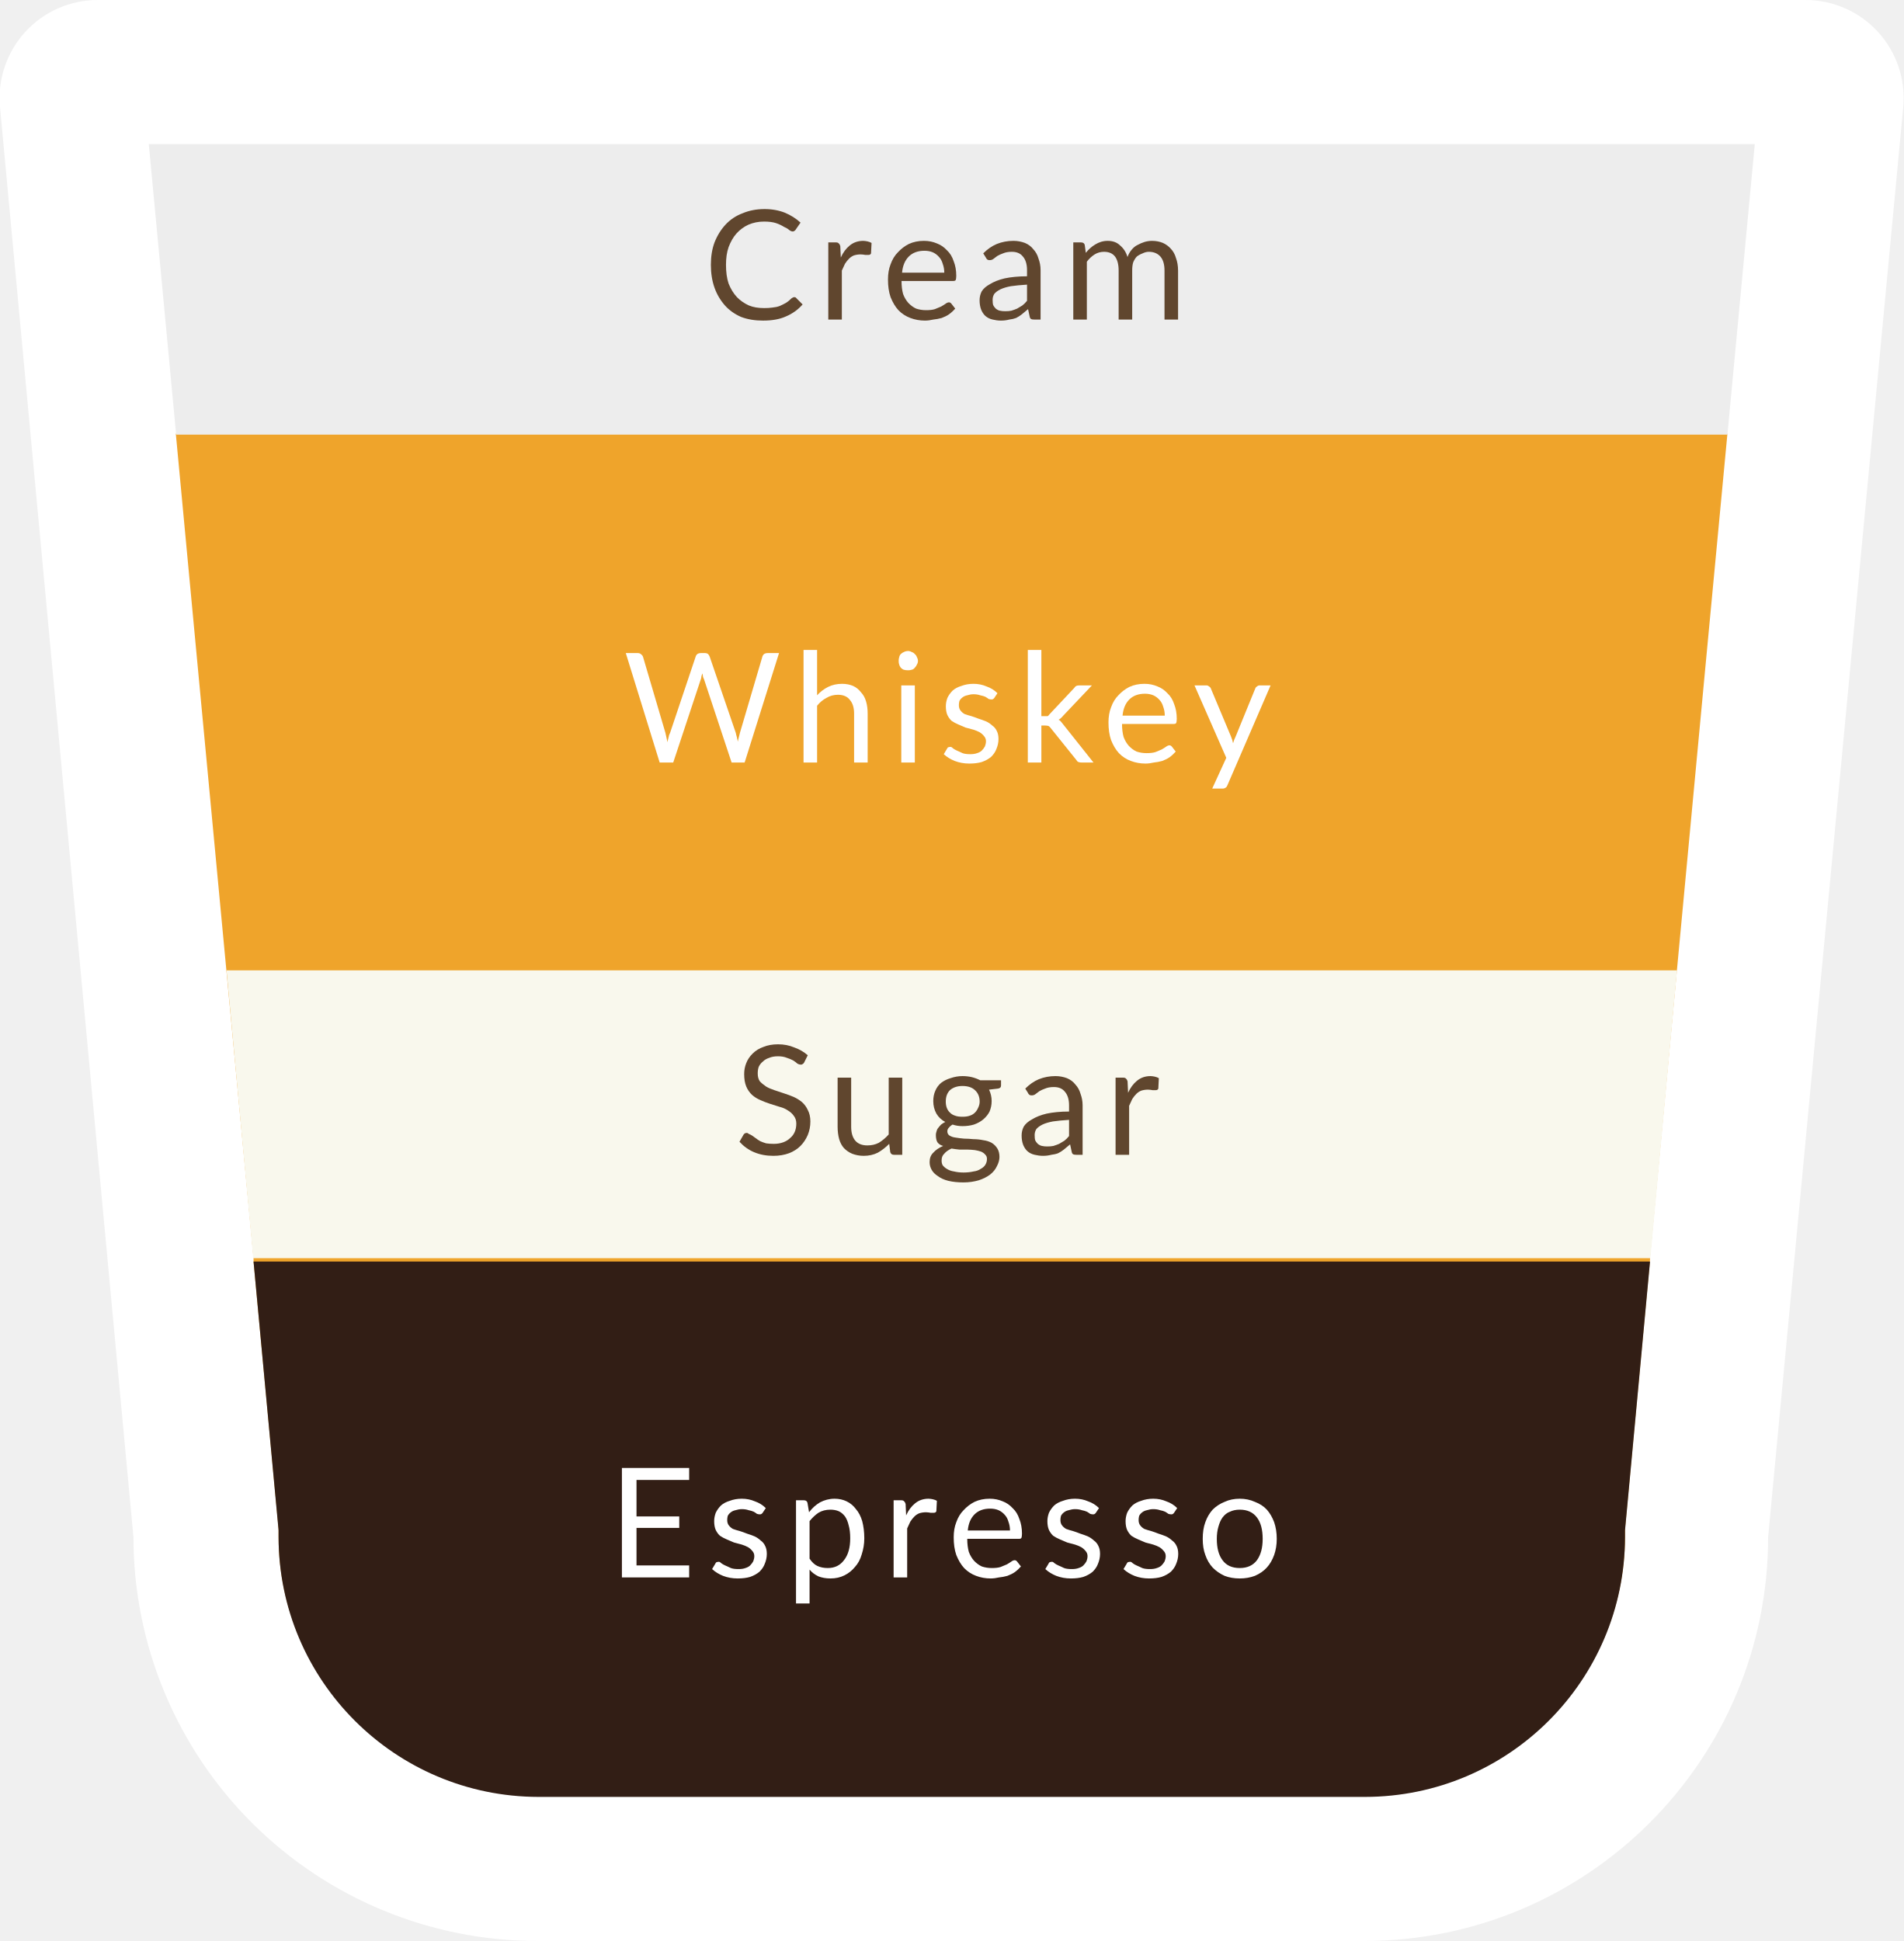
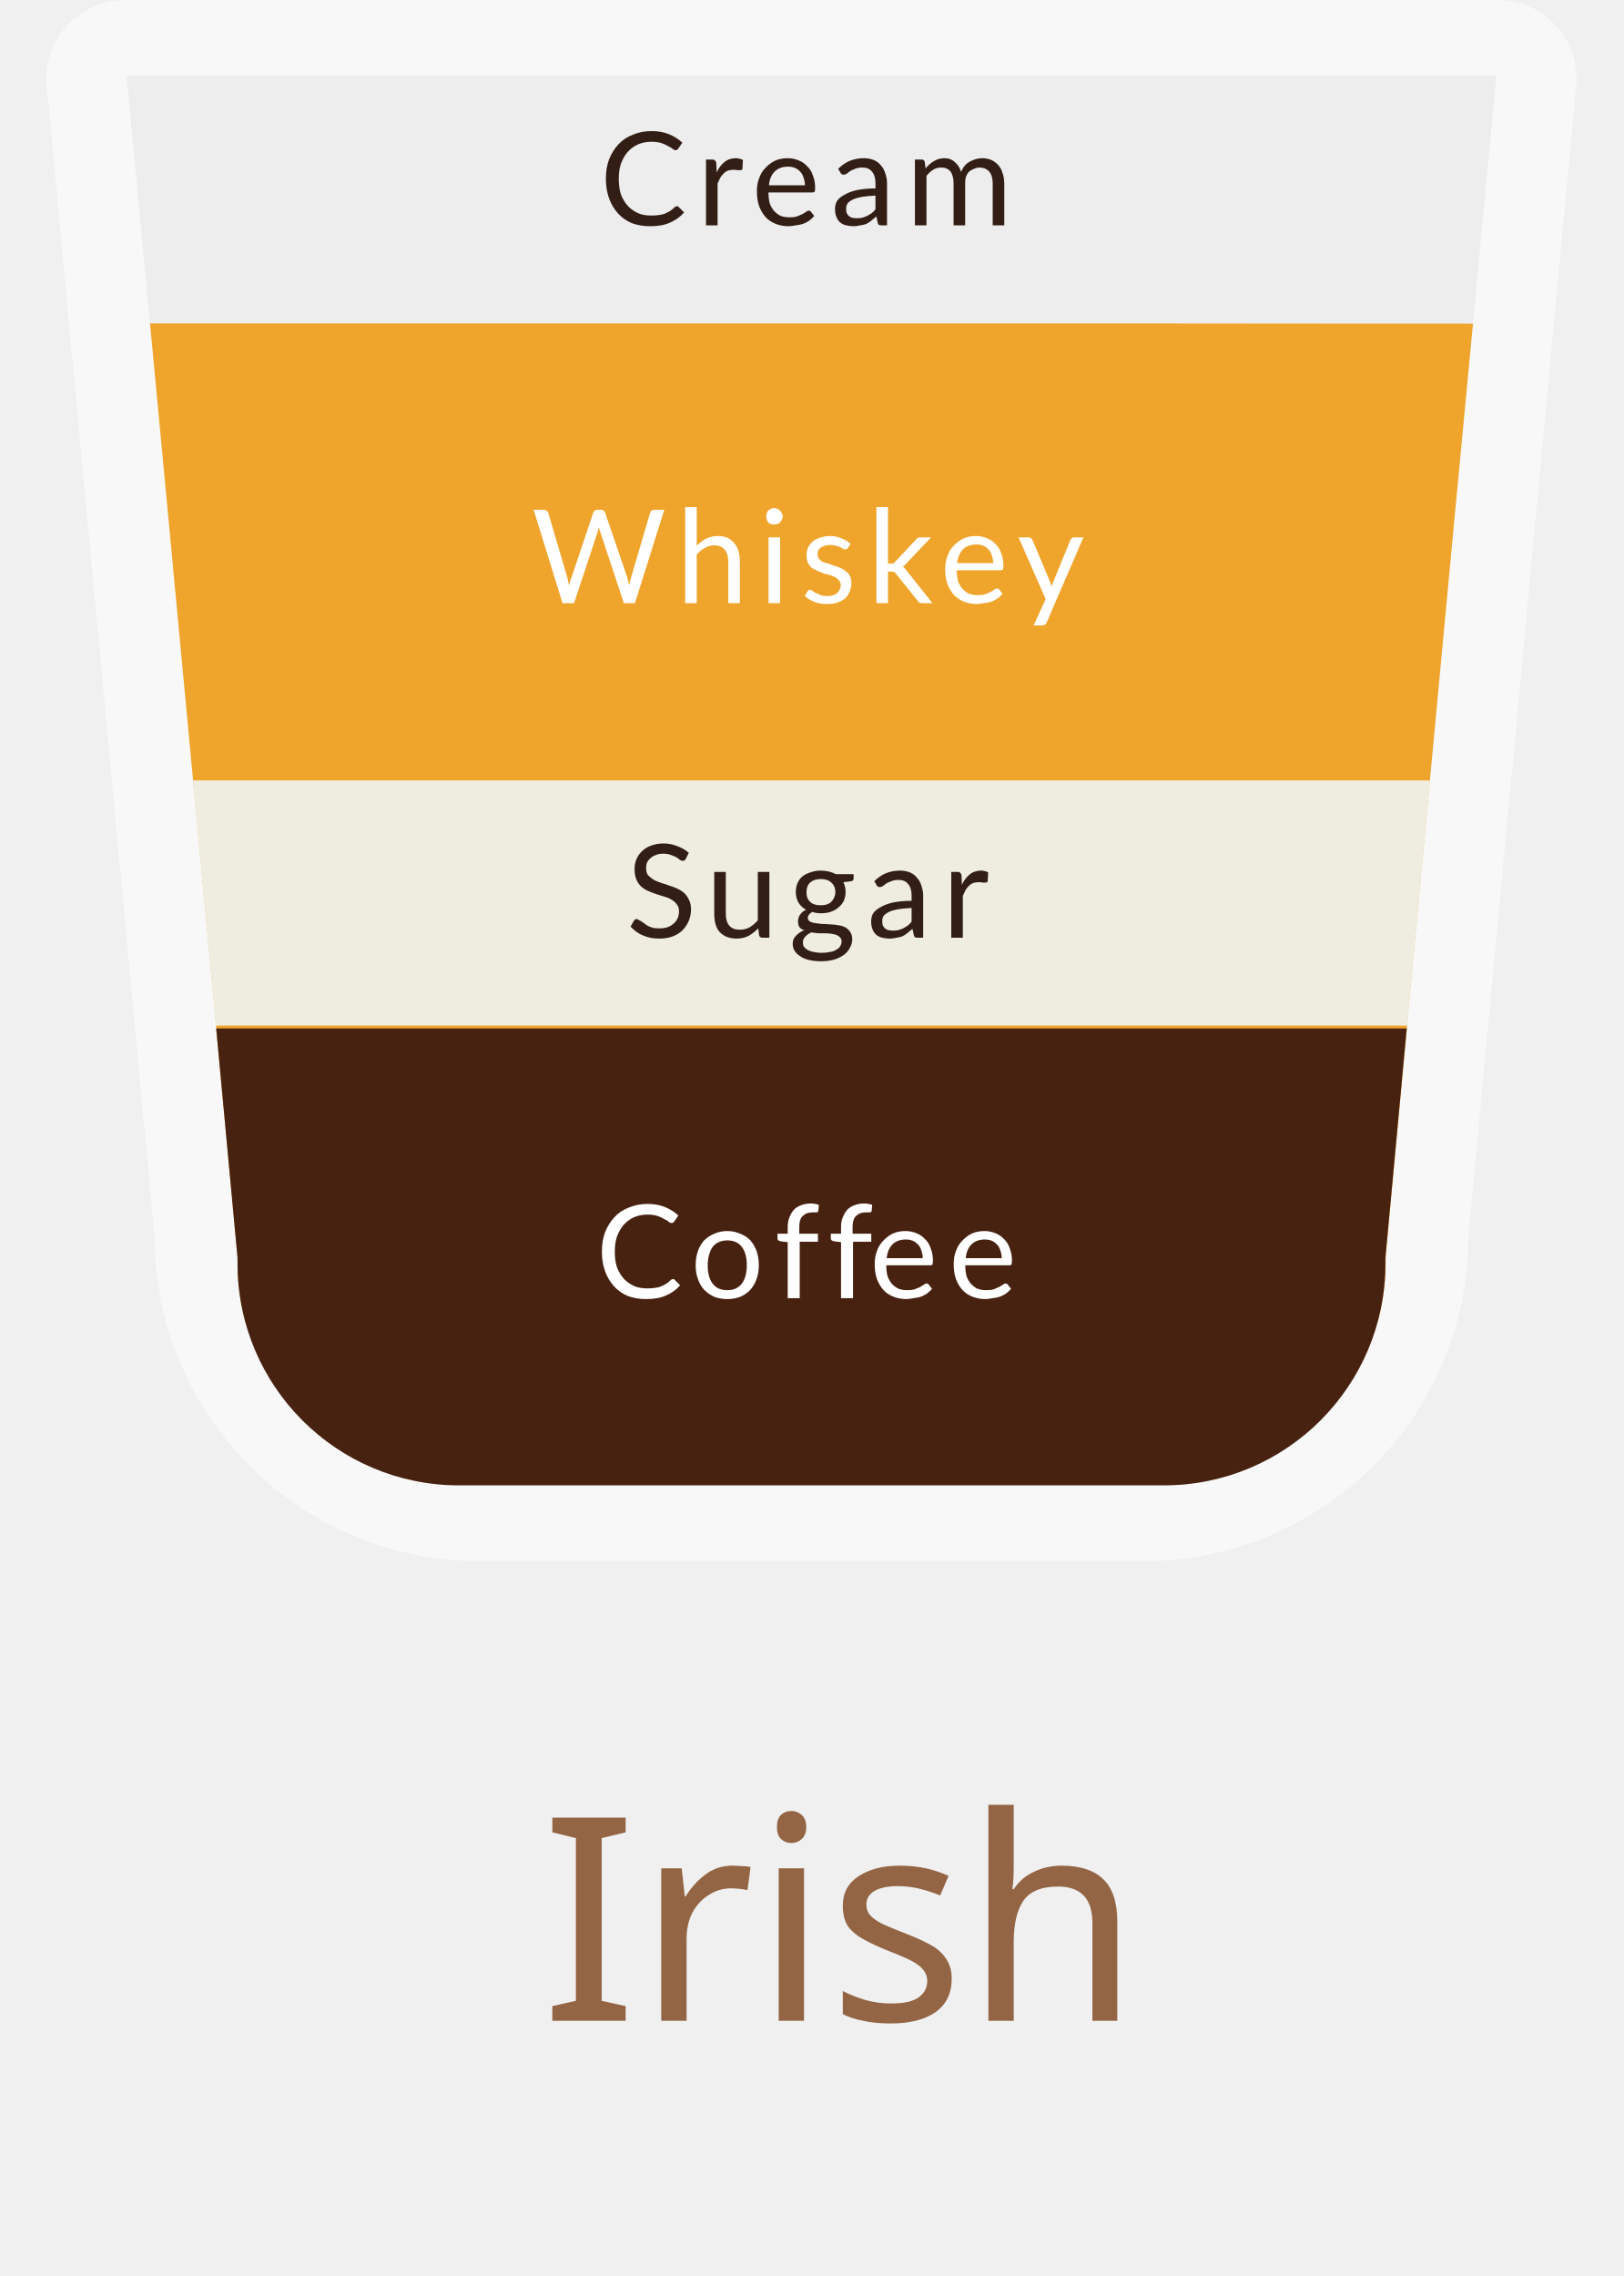
- <svg xmlns="http://www.w3.org/2000/svg" viewBox="0 0 57.06 58.19">
+ <svg xmlns="http://www.w3.org/2000/svg" id="OBJECTS" viewBox="0 0 57.06 80">
  <defs>
-     <style>.cls-1,.cls-10,.cls-5{fill:#fff;}.cls-2{fill:#efa42b;}.cls-3{fill:#321e15;}.cls-4{fill:#f9f8ed;}.cls-10,.cls-13,.cls-17,.cls-5{font-size:4.57px;font-family:Lato-Regular, Lato;}.cls-5{letter-spacing:0.08em;}.cls-6{letter-spacing:0.08em;}.cls-7{letter-spacing:0.05em;}.cls-8{letter-spacing:0.07em;}.cls-9{letter-spacing:0.06em;}.cls-10{letter-spacing:0.07em;}.cls-11{letter-spacing:0.08em;}.cls-12{letter-spacing:0.06em;}.cls-13,.cls-17{fill:#60462e;}.cls-13{letter-spacing:0.07em;}.cls-14{letter-spacing:0.08em;}.cls-15{letter-spacing:0.06em;}.cls-16{fill:#ededed;}.cls-17{letter-spacing:0.08em;}</style>
+     <style>.cls-1,.cls-10,.cls-5{fill:#fff;}.cls-1{opacity:0.5;}.cls-2{fill:#efa42b;}.cls-3{fill:#472210;}.cls-4{fill:#efeddf;}.cls-10,.cls-12,.cls-16,.cls-5{font-size:4.57px;font-family:Lato-Regular, Lato;}.cls-5{letter-spacing:0.08em;}.cls-6{letter-spacing:0.08em;}.cls-7{letter-spacing:0.05em;}.cls-8{letter-spacing:0.07em;}.cls-9{letter-spacing:0.06em;}.cls-10{letter-spacing:0.07em;}.cls-11{letter-spacing:0.06em;}.cls-12,.cls-16{fill:#321e15;}.cls-12{letter-spacing:0.07em;}.cls-13{letter-spacing:0.08em;}.cls-14{letter-spacing:0.06em;}.cls-15{fill:#ededed;}.cls-16{letter-spacing:0.08em;}.cls-17{letter-spacing:0.06em;}.cls-18{font-size:10px;fill:#936544;font-family:TrebuchetMS, Trebuchet MS;}</style>
  </defs>
-   <g id="OBJECTS">
-     <path class="cls-1" d="M40.92,58.19H16.14A12.11,12.11,0,0,1,4,46.08L0,3.21A2.94,2.94,0,0,1,2.94,0H54.12a2.94,2.94,0,0,1,2.93,3.21L53,46.08A12.11,12.11,0,0,1,40.92,58.19Z" />
-     <path class="cls-2" d="M51.78,13l-.63,6.67-1.69,18v.1l-.75,8.06v.21a7.79,7.79,0,0,1-7.79,7.79H16.13a7.79,7.79,0,0,1-7.78-7.79v-.21L7.6,37.82v-.1L5.9,19.7,5.27,13Z" />
-     <path class="cls-3" d="M49.46,37.82l-.75,8.06v.21a7.8,7.8,0,0,1-7.79,7.78H16.14a7.8,7.8,0,0,1-7.79-7.78v-.21L7.6,37.82Z" />
-     <polygon class="cls-4" points="50.27 29.09 49.47 37.72 7.59 37.72 6.79 29.09 50.27 29.09" />
-     <text class="cls-5" transform="translate(18.68 22.86)">W<tspan class="cls-6" x="5.08" y="0">his</tspan>
-       <tspan class="cls-7" x="11.8" y="0">k</tspan>
-       <tspan class="cls-8" x="14.36" y="0">e</tspan>
-       <tspan class="cls-9" x="17.08" y="0">y</tspan>
-     </text>
-     <text class="cls-10" transform="translate(18.22 47.29)">E<tspan class="cls-11" x="2.97" y="0">sp</tspan>
-       <tspan class="cls-12" x="8.24" y="0">r</tspan>
-       <tspan class="cls-6" x="10.18" y="0">esso</tspan>
-     </text>
-     <text class="cls-13" transform="translate(22.01 34.62)">S<tspan class="cls-14" x="2.8" y="0">uga</tspan>
-       <tspan class="cls-15" x="11.1" y="0">r</tspan>
-     </text>
-     <polygon class="cls-16" points="52.6 4.32 51.78 13.03 5.28 13.03 4.46 4.32 52.6 4.32" />
-     <text class="cls-17" transform="translate(21.09 9.58)">C<tspan class="cls-12" x="3.41" y="0">r</tspan>
-       <tspan class="cls-6" x="5.34" y="0">eam</tspan>
-     </text>
-   </g>
+   <path class="cls-1" d="M55.41,3,51.62,43.45A11.42,11.42,0,0,1,40.2,54.87H16.85A11.42,11.42,0,0,1,5.43,43.45L1.64,3A2.77,2.77,0,0,1,4.4,0H52.66A2.77,2.77,0,0,1,55.41,3Z" />
+   <path class="cls-2" d="M51.78,11.37,51.15,18l-1.69,18v.1l-.75,8.06v.21a7.79,7.79,0,0,1-7.79,7.79H16.13a7.79,7.79,0,0,1-7.78-7.79v-.21L7.6,36.16v-.1L5.9,18l-.63-6.67Z" />
+   <path class="cls-3" d="M49.45,36.15l-.75,8.07v.21a7.79,7.79,0,0,1-7.78,7.78H16.14a7.79,7.79,0,0,1-7.79-7.78v-.21L7.6,36.15Z" />
+   <polygon class="cls-4" points="50.27 27.43 49.46 36.05 7.59 36.05 6.78 27.43 50.27 27.43" />
+   <text class="cls-5" transform="translate(18.68 21.2)">W<tspan class="cls-6" x="5.08" y="0">his</tspan>
+     <tspan class="cls-7" x="11.8" y="0">k</tspan>
+     <tspan class="cls-8" x="14.36" y="0">e</tspan>
+     <tspan class="cls-9" x="17.08" y="0">y</tspan>
+   </text>
+   <text class="cls-10" transform="translate(20.94 45.63)">Co<tspan class="cls-11" x="6.28" y="0">ff</tspan>
+     <tspan class="cls-6" x="9.62" y="0">ee</tspan>
+   </text>
+   <text class="cls-12" transform="translate(22.01 32.96)">S<tspan class="cls-13" x="2.8" y="0">uga</tspan>
+     <tspan class="cls-14" x="11.1" y="0">r</tspan>
+   </text>
+   <polygon class="cls-15" points="52.6 2.66 51.78 11.37 5.27 11.37 4.45 2.66 52.6 2.66" />
+   <text class="cls-16" transform="translate(21.08 7.92)">C<tspan class="cls-17" x="3.41" y="0">r</tspan>
+     <tspan class="cls-6" x="5.34" y="0">eam</tspan>
+   </text>
+   <text class="cls-18" transform="translate(19.01 71.03)">Irish</text>
</svg>
